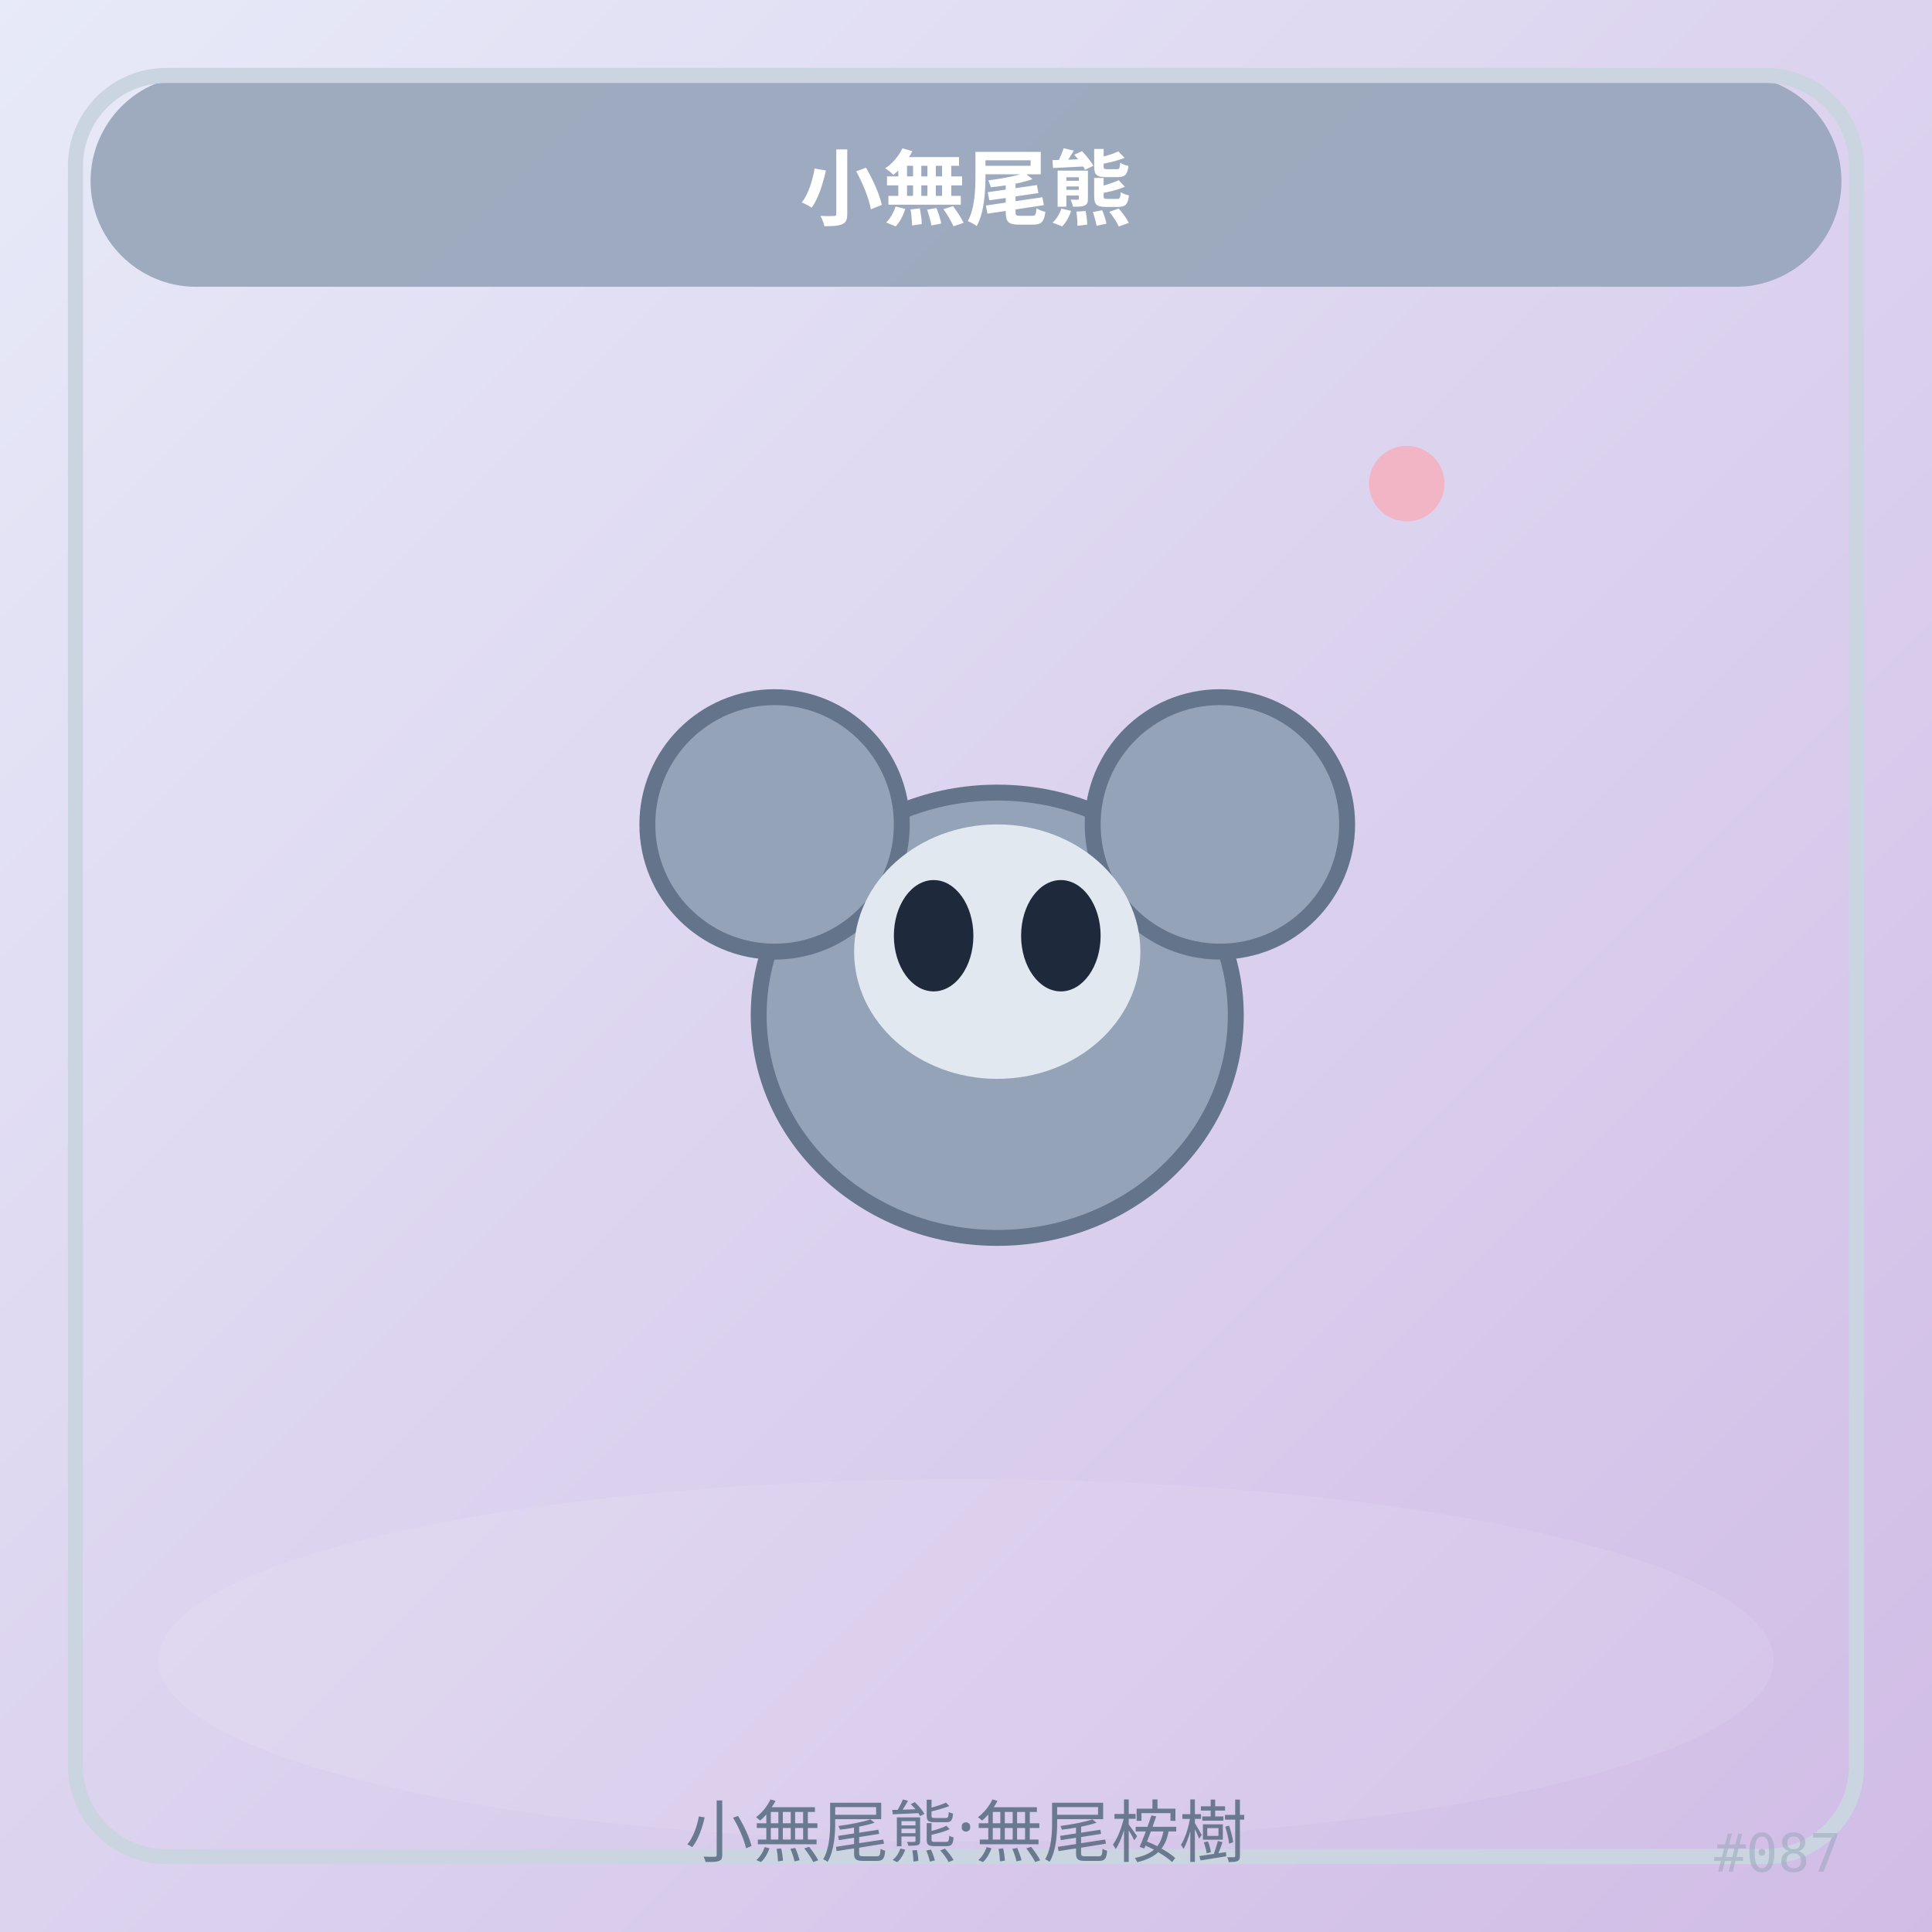
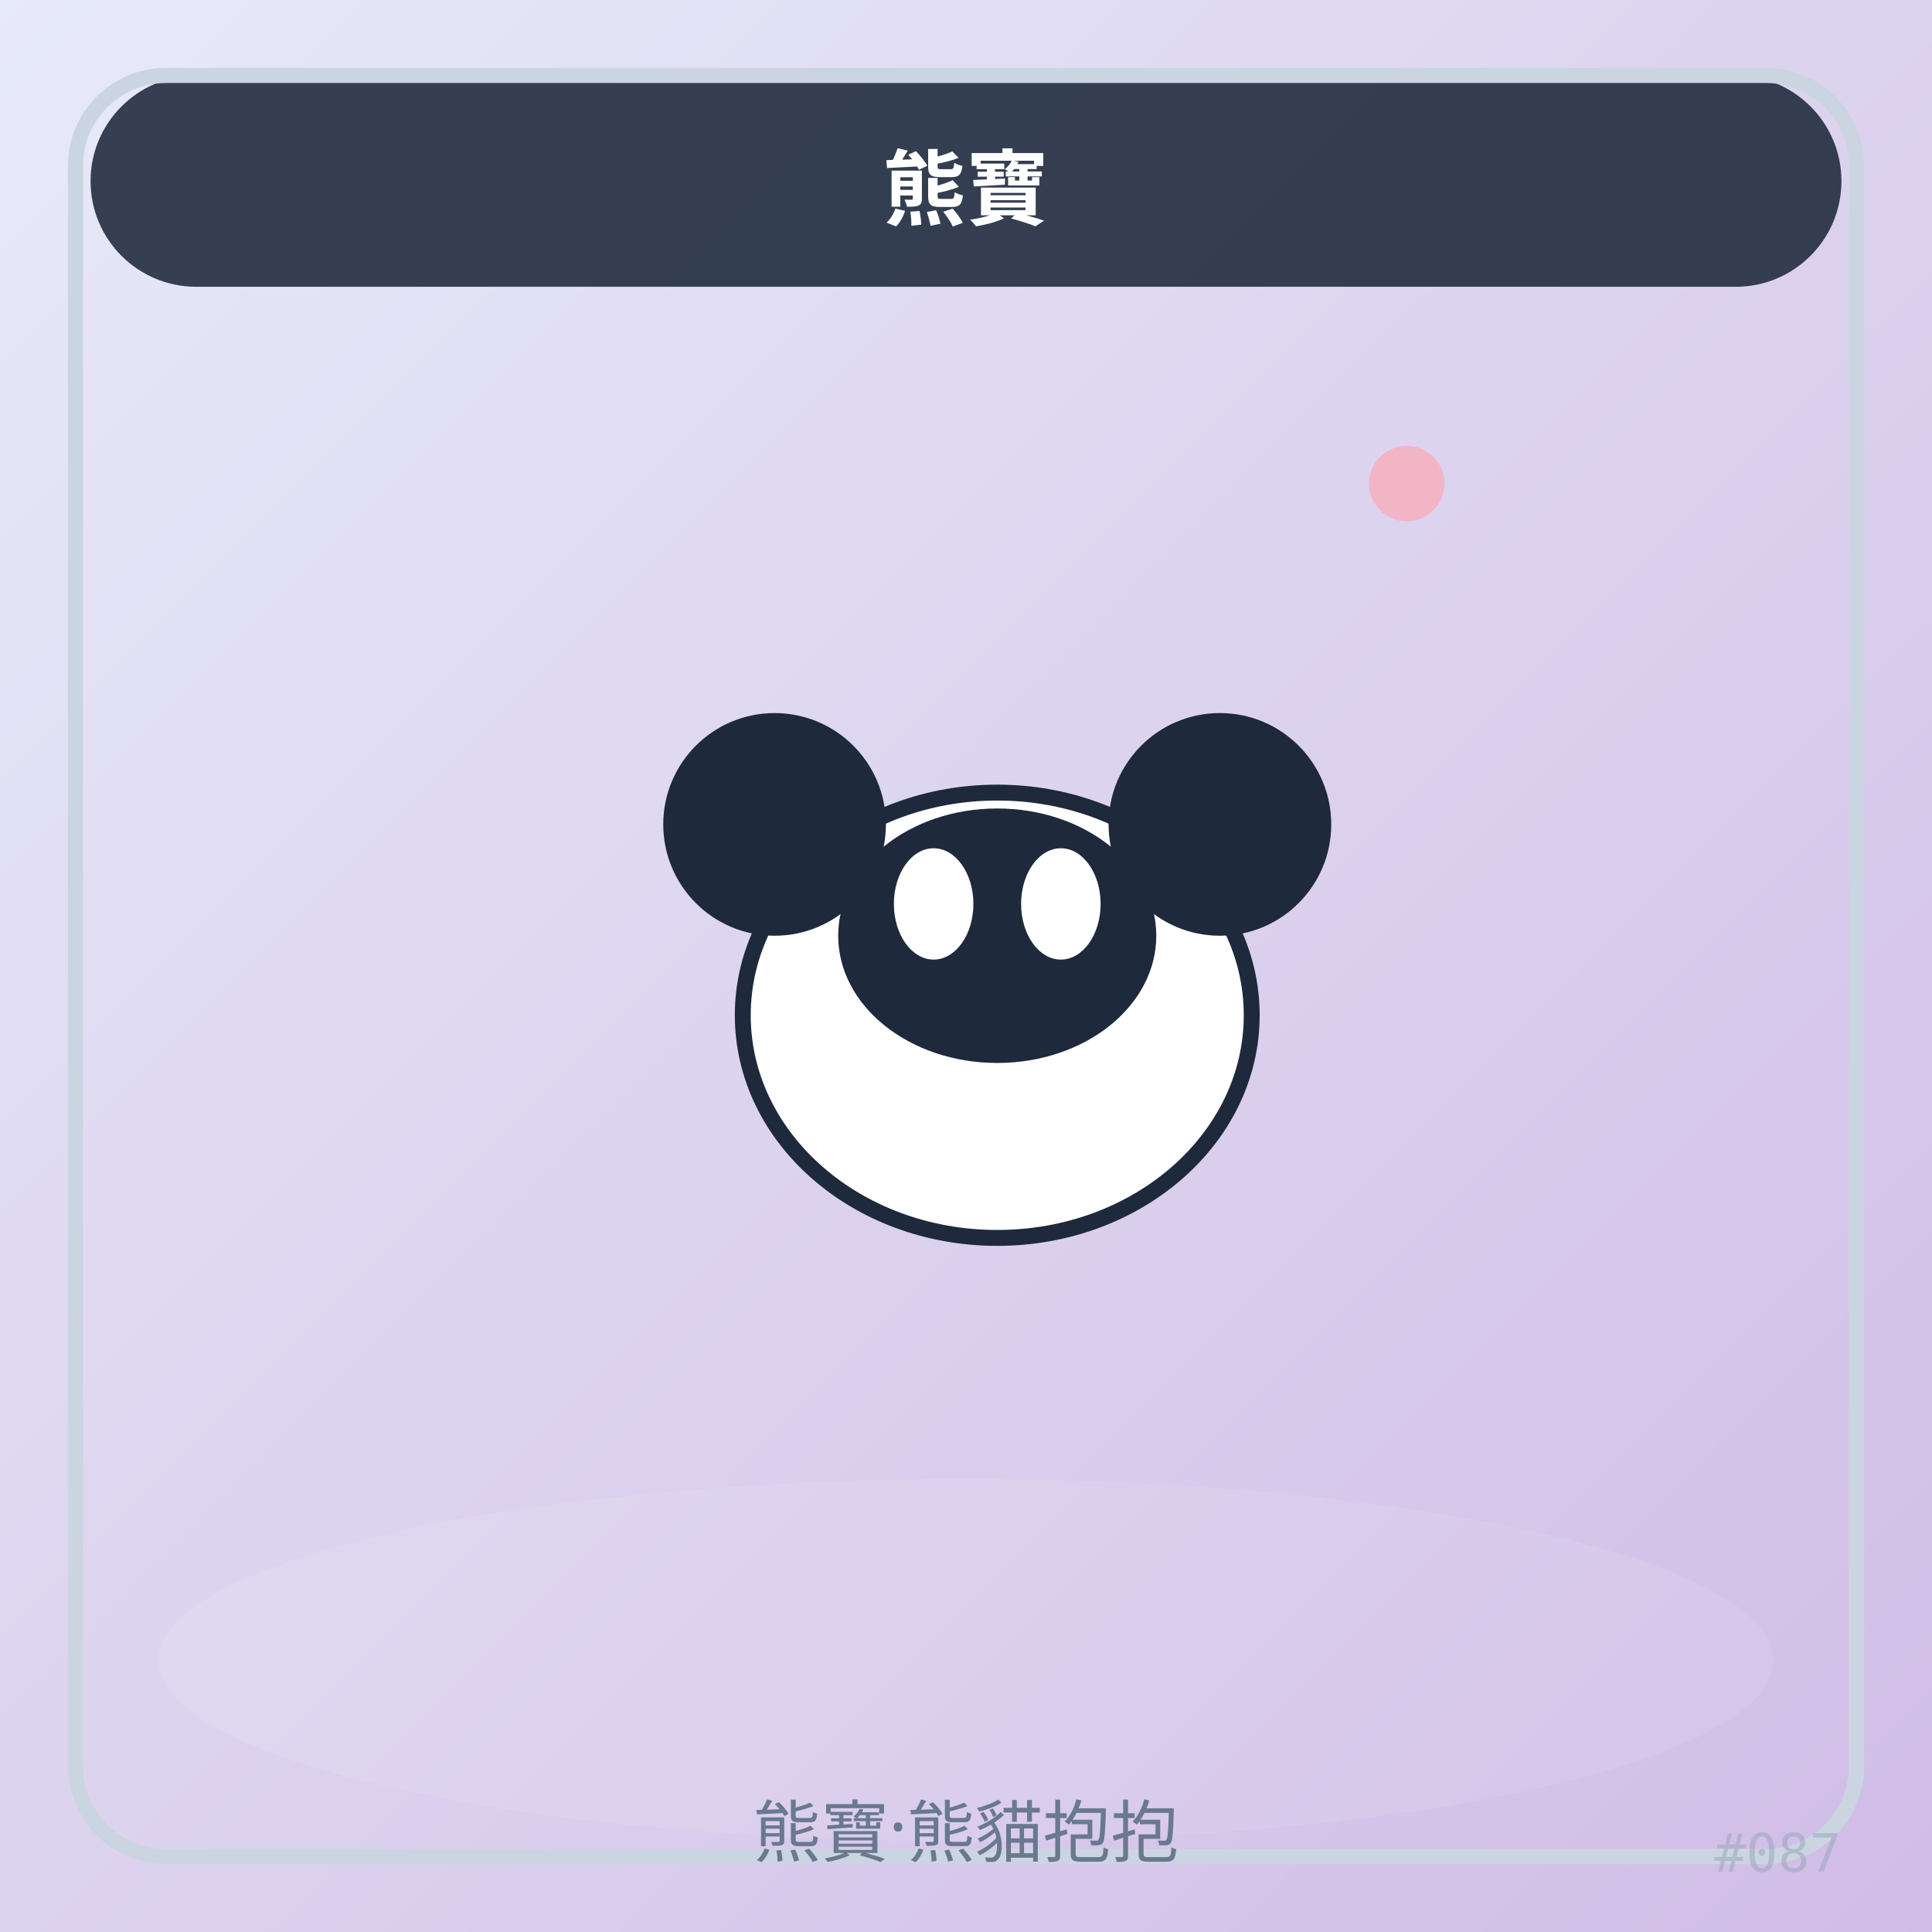
<svg xmlns="http://www.w3.org/2000/svg" viewBox="0 0 256 256" width="256" height="256">
  <defs>
    <linearGradient id="bg" x1="0%" y1="0%" x2="100%" y2="100%">
      <stop offset="0%" stop-color="hsl(230, 55%, 94%)" />
      <stop offset="100%" stop-color="hsl(270, 45%, 82%)" />
    </linearGradient>
    <linearGradient id="gold" x1="0%" y1="0%" x2="100%" y2="100%">
      <stop offset="0%" stop-color="#fcd34d" />
      <stop offset="50%" stop-color="#f59e0b" />
      <stop offset="100%" stop-color="#fcd34d" />
    </linearGradient>
  </defs>
  <rect width="256" height="256" fill="url(#bg)" />
  <ellipse cx="128" cy="220" rx="107" ry="24" fill="#fff" opacity="0.08" />
-   <rect x="12" y="10" width="232" height="28" rx="14" fill="#94a3b8" opacity="0.88" />
-   <text x="128" y="29" text-anchor="middle" font-family="Segoe UI,sans-serif" font-size="11" font-weight="700" fill="#fff">小無尾熊</text>
+   <rect x="12" y="10" width="232" height="28" rx="14" fill="#1e293b" opacity="0.88" />
+   <text x="128" y="29" text-anchor="middle" font-family="Segoe UI,sans-serif" font-size="11" font-weight="700" fill="#fff">熊寶</text>
  <circle cx="186.4" cy="64.08" r="5" fill="#fda4af" opacity="0.65" />
  <g transform="translate(132.14,119.774) rotate(0) scale(1.0537)">
-     <ellipse cx="0" cy="14" rx="30" ry="28" fill="#94a3b8" stroke="#64748b" stroke-width="2" />
-     <circle cx="-28" cy="-10" r="16" fill="#94a3b8" stroke="#64748b" stroke-width="2" />
-     <circle cx="28" cy="-10" r="16" fill="#94a3b8" stroke="#64748b" stroke-width="2" />
-     <ellipse cx="0" cy="6" rx="18" ry="16" fill="#e2e8f0" />
-     <ellipse cx="-8" cy="4" rx="5" ry="7" fill="#1e293b" />
-     <ellipse cx="8" cy="4" rx="5" ry="7" fill="#1e293b" />
+     <ellipse cx="0" cy="14" rx="32" ry="28" fill="#fff" stroke="#1e293b" stroke-width="2" />
+     <circle cx="-28" cy="-10" r="14" fill="#1e293b" />
+     <circle cx="28" cy="-10" r="14" fill="#1e293b" />
+     <ellipse cx="0" cy="4" rx="20" ry="16" fill="#1e293b" />
+     <ellipse cx="-8" cy="0" rx="5" ry="7" fill="#fff" />
+     <ellipse cx="8" cy="0" rx="5" ry="7" fill="#fff" />
+     <ellipse cx="0" cy="10" rx="8" ry="5" fill="#1e293b" />
  </g>
  <rect x="10" y="10" width="236" height="236" rx="12" fill="none" stroke="#cbd5e1" stroke-width="2" />
-   <text x="128" y="246" text-anchor="middle" font-family="Segoe UI, sans-serif" font-size="9" fill="#64748b" opacity="0.95">小無尾熊·無尾桉樹</text>
+   <text x="128" y="246" text-anchor="middle" font-family="Segoe UI, sans-serif" font-size="9" fill="#64748b" opacity="0.95">熊寶·熊貓抱抱</text>
  <text x="244" y="248" text-anchor="end" font-family="monospace" font-size="7" fill="#94a3b8" opacity="0.5">#087</text>
</svg>
